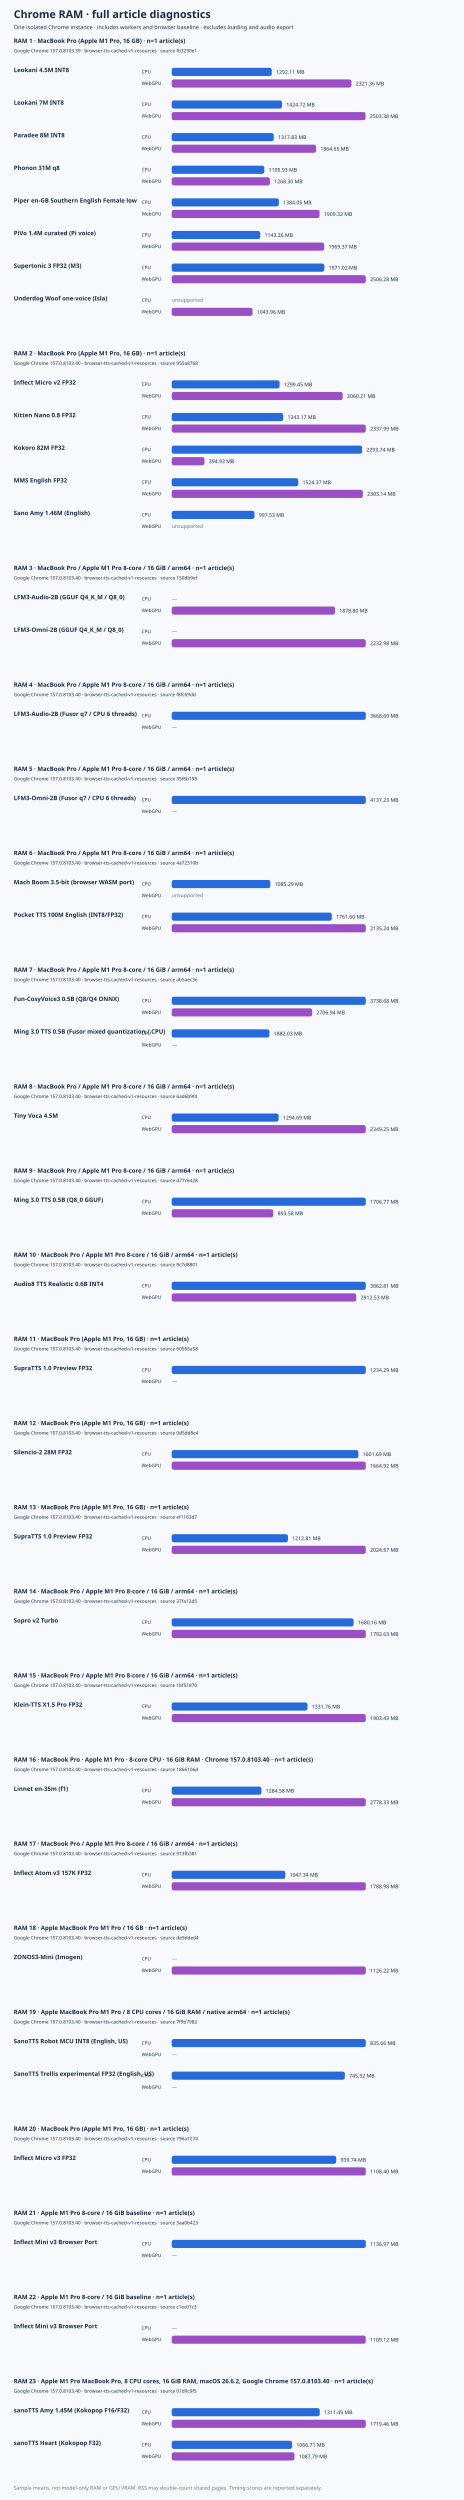
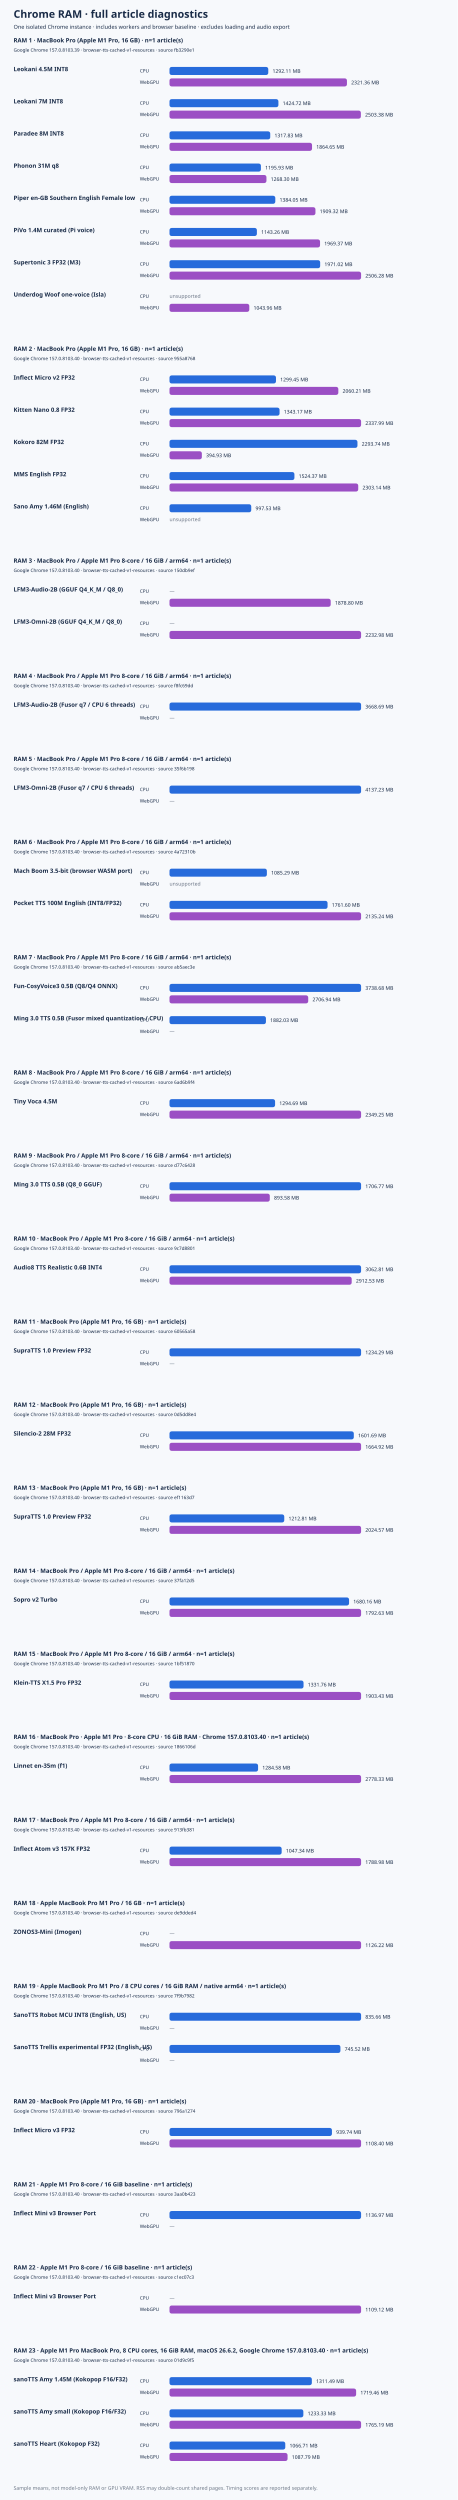
- <svg xmlns="http://www.w3.org/2000/svg" width="1080" height="5824" viewBox="0 0 1080 5824" role="img" aria-labelledby="title desc">
+ <svg xmlns="http://www.w3.org/2000/svg" width="1080" height="5900" viewBox="0 0 1080 5900" role="img" aria-labelledby="title desc">
  <rect width="100%" height="100%" fill="#f7f9fc" />
  <g font-family="system-ui,sans-serif" fill="#192b47">
    <text x="32" y="42" font-size="25" font-weight="700">Chrome RAM · full article diagnostics</text>
    <text x="32" y="68" font-size="13">One isolated Chrome instance · includes workers and browser baseline · excludes loading and audio export</text>
    <text x="32" y="100" font-size="14" font-weight="700">RAM 1 · MacBook Pro (Apple M1 Pro, 16 GB) · n=1 article(s)</text>
    <text x="32" y="122" font-size="11">Google Chrome 157.0.8103.39 · browser-tts-cached-v1-resources · source fb3290e1</text>
    <text x="32" y="168" font-size="14" font-weight="600">Leokani 4.5M INT8</text>
    <text x="330" y="171" font-size="11">CPU</text>
    <rect x="400" y="158" width="233.12" height="19" rx="5" fill="#276bdb" />
    <text x="643.12" y="172" font-size="12">1292.11 MB</text>
    <text x="330" y="198" font-size="11">WebGPU</text>
    <rect x="400" y="185" width="418.81" height="19" rx="5" fill="#9b4fc4" />
    <text x="828.81" y="199" font-size="12">2321.36 MB</text>
    <text x="32" y="244" font-size="14" font-weight="600">Leokani 7M INT8</text>
    <text x="330" y="247" font-size="11">CPU</text>
    <rect x="400" y="234" width="257.04" height="19" rx="5" fill="#276bdb" />
    <text x="667.04" y="248" font-size="12">1424.72 MB</text>
    <text x="330" y="274" font-size="11">WebGPU</text>
    <rect x="400" y="261" width="451.65" height="19" rx="5" fill="#9b4fc4" />
    <text x="861.65" y="275" font-size="12">2503.38 MB</text>
    <text x="32" y="320" font-size="14" font-weight="600">Paradee 8M INT8</text>
    <text x="330" y="323" font-size="11">CPU</text>
    <rect x="400" y="310" width="237.76" height="19" rx="5" fill="#276bdb" />
    <text x="647.76" y="324" font-size="12">1317.83 MB</text>
    <text x="330" y="350" font-size="11">WebGPU</text>
    <rect x="400" y="337" width="336.41" height="19" rx="5" fill="#9b4fc4" />
    <text x="746.41" y="351" font-size="12">1864.65 MB</text>
    <text x="32" y="396" font-size="14" font-weight="600">Phonon 31M q8</text>
    <text x="330" y="399" font-size="11">CPU</text>
    <rect x="400" y="386" width="215.77" height="19" rx="5" fill="#276bdb" />
    <text x="625.77" y="400" font-size="12">1195.93 MB</text>
    <text x="330" y="426" font-size="11">WebGPU</text>
    <rect x="400" y="413" width="228.82" height="19" rx="5" fill="#9b4fc4" />
    <text x="638.82" y="427" font-size="12">1268.30 MB</text>
    <text x="32" y="472" font-size="14" font-weight="600">Piper en-GB Southern English Female low</text>
    <text x="330" y="475" font-size="11">CPU</text>
    <rect x="400" y="462" width="249.71" height="19" rx="5" fill="#276bdb" />
    <text x="659.71" y="476" font-size="12">1384.05 MB</text>
    <text x="330" y="502" font-size="11">WebGPU</text>
    <rect x="400" y="489" width="344.47" height="19" rx="5" fill="#9b4fc4" />
    <text x="754.47" y="503" font-size="12">1909.32 MB</text>
    <text x="32" y="548" font-size="14" font-weight="600">PiVo 1.4M curated (Pi voice)</text>
    <text x="330" y="551" font-size="11">CPU</text>
    <rect x="400" y="538" width="206.26" height="19" rx="5" fill="#276bdb" />
    <text x="616.26" y="552" font-size="12">1143.26 MB</text>
    <text x="330" y="578" font-size="11">WebGPU</text>
    <rect x="400" y="565" width="355.31" height="19" rx="5" fill="#9b4fc4" />
    <text x="765.31" y="579" font-size="12">1969.37 MB</text>
    <text x="32" y="624" font-size="14" font-weight="600">Supertonic 3 FP32 (M3)</text>
    <text x="330" y="627" font-size="11">CPU</text>
    <rect x="400" y="614" width="355.60" height="19" rx="5" fill="#276bdb" />
    <text x="765.60" y="628" font-size="12">1971.02 MB</text>
    <text x="330" y="654" font-size="11">WebGPU</text>
    <rect x="400" y="641" width="452.17" height="19" rx="5" fill="#9b4fc4" />
    <text x="862.17" y="655" font-size="12">2506.28 MB</text>
    <text x="32" y="700" font-size="14" font-weight="600">Underdog Woof one-voice (Isla)</text>
    <text x="330" y="703" font-size="11">CPU</text>
    <text x="400" y="703" font-size="12" fill="#6c7686">unsupported</text>
    <text x="330" y="730" font-size="11">WebGPU</text>
    <rect x="400" y="717" width="188.35" height="19" rx="5" fill="#9b4fc4" />
    <text x="598.35" y="731" font-size="12">1043.96 MB</text>
    <text x="32" y="828" font-size="14" font-weight="700">RAM 2 · MacBook Pro (Apple M1 Pro, 16 GB) · n=1 article(s)</text>
    <text x="32" y="850" font-size="11">Google Chrome 157.0.8103.40 · browser-tts-cached-v1-resources · source 955a8768</text>
    <text x="32" y="896" font-size="14" font-weight="600">Inflect Micro v2 FP32</text>
    <text x="330" y="899" font-size="11">CPU</text>
    <rect x="400" y="886" width="251.32" height="19" rx="5" fill="#276bdb" />
    <text x="661.32" y="900" font-size="12">1299.45 MB</text>
    <text x="330" y="926" font-size="11">WebGPU</text>
    <rect x="400" y="913" width="398.45" height="19" rx="5" fill="#9b4fc4" />
    <text x="808.45" y="927" font-size="12">2060.21 MB</text>
    <text x="32" y="972" font-size="14" font-weight="600">Kitten Nano 0.8 FP32</text>
    <text x="330" y="975" font-size="11">CPU</text>
    <rect x="400" y="962" width="259.77" height="19" rx="5" fill="#276bdb" />
    <text x="669.77" y="976" font-size="12">1343.17 MB</text>
    <text x="330" y="1002" font-size="11">WebGPU</text>
    <rect x="400" y="989" width="452.17" height="19" rx="5" fill="#9b4fc4" />
    <text x="862.17" y="1003" font-size="12">2337.99 MB</text>
    <text x="32" y="1048" font-size="14" font-weight="600">Kokoro 82M FP32</text>
    <text x="330" y="1051" font-size="11">CPU</text>
    <rect x="400" y="1038" width="443.61" height="19" rx="5" fill="#276bdb" />
    <text x="853.61" y="1052" font-size="12">2293.74 MB</text>
    <text x="330" y="1078" font-size="11">WebGPU</text>
    <rect x="400" y="1065" width="76.38" height="19" rx="5" fill="#9b4fc4" />
    <text x="486.38" y="1079" font-size="12">394.93 MB</text>
    <text x="32" y="1124" font-size="14" font-weight="600">MMS English FP32</text>
    <text x="330" y="1127" font-size="11">CPU</text>
    <rect x="400" y="1114" width="294.82" height="19" rx="5" fill="#276bdb" />
    <text x="704.82" y="1128" font-size="12">1524.37 MB</text>
    <text x="330" y="1154" font-size="11">WebGPU</text>
    <rect x="400" y="1141" width="445.43" height="19" rx="5" fill="#9b4fc4" />
    <text x="855.43" y="1155" font-size="12">2303.14 MB</text>
    <text x="32" y="1200" font-size="14" font-weight="600">Sano Amy 1.46M (English)</text>
    <text x="330" y="1203" font-size="11">CPU</text>
    <rect x="400" y="1190" width="192.92" height="19" rx="5" fill="#276bdb" />
    <text x="602.92" y="1204" font-size="12">997.53 MB</text>
    <text x="330" y="1230" font-size="11">WebGPU</text>
    <text x="400" y="1230" font-size="12" fill="#6c7686">unsupported</text>
    <text x="32" y="1328" font-size="14" font-weight="700">RAM 3 · MacBook Pro / Apple M1 Pro 8-core / 16 GiB / arm64 · n=1 article(s)</text>
    <text x="32" y="1350" font-size="11">Google Chrome 157.0.8103.40 · browser-tts-cached-v1-resources · source 150db9ef</text>
    <text x="32" y="1396" font-size="14" font-weight="600">LFM3-Audio-2B (GGUF Q4_K_M / Q8_0)</text>
    <text x="330" y="1399" font-size="11">CPU</text>
    <text x="400" y="1399" font-size="12" fill="#6c7686">—</text>
    <text x="330" y="1426" font-size="11">WebGPU</text>
    <rect x="400" y="1413" width="380.45" height="19" rx="5" fill="#9b4fc4" />
    <text x="790.45" y="1427" font-size="12">1878.80 MB</text>
    <text x="32" y="1472" font-size="14" font-weight="600">LFM3-Omni-2B (GGUF Q4_K_M / Q8_0)</text>
    <text x="330" y="1475" font-size="11">CPU</text>
    <text x="400" y="1475" font-size="12" fill="#6c7686">—</text>
    <text x="330" y="1502" font-size="11">WebGPU</text>
    <rect x="400" y="1489" width="452.17" height="19" rx="5" fill="#9b4fc4" />
    <text x="862.17" y="1503" font-size="12">2232.98 MB</text>
    <text x="32" y="1600" font-size="14" font-weight="700">RAM 4 · MacBook Pro / Apple M1 Pro 8-core / 16 GiB / arm64 · n=1 article(s)</text>
    <text x="32" y="1622" font-size="11">Google Chrome 157.0.8103.40 · browser-tts-cached-v1-resources · source f8fc69dd</text>
    <text x="32" y="1668" font-size="14" font-weight="600">LFM3-Audio-2B (Fusor q7 / CPU 6 threads)</text>
    <text x="330" y="1671" font-size="11">CPU</text>
    <rect x="400" y="1658" width="452.17" height="19" rx="5" fill="#276bdb" />
    <text x="862.17" y="1672" font-size="12">3668.69 MB</text>
    <text x="330" y="1698" font-size="11">WebGPU</text>
    <text x="400" y="1698" font-size="12" fill="#6c7686">—</text>
    <text x="32" y="1796" font-size="14" font-weight="700">RAM 5 · MacBook Pro / Apple M1 Pro 8-core / 16 GiB / arm64 · n=1 article(s)</text>
    <text x="32" y="1818" font-size="11">Google Chrome 157.0.8103.40 · browser-tts-cached-v1-resources · source 35f6b198</text>
    <text x="32" y="1864" font-size="14" font-weight="600">LFM3-Omni-2B (Fusor q7 / CPU 6 threads)</text>
    <text x="330" y="1867" font-size="11">CPU</text>
    <rect x="400" y="1854" width="452.17" height="19" rx="5" fill="#276bdb" />
    <text x="862.17" y="1868" font-size="12">4137.23 MB</text>
    <text x="330" y="1894" font-size="11">WebGPU</text>
    <text x="400" y="1894" font-size="12" fill="#6c7686">—</text>
    <text x="32" y="1992" font-size="14" font-weight="700">RAM 6 · MacBook Pro / Apple M1 Pro 8-core / 16 GiB / arm64 · n=1 article(s)</text>
    <text x="32" y="2014" font-size="11">Google Chrome 157.0.8103.40 · browser-tts-cached-v1-resources · source 4a72310b</text>
    <text x="32" y="2060" font-size="14" font-weight="600">Mach Boom 3.5-bit (browser WASM port)</text>
    <text x="330" y="2063" font-size="11">CPU</text>
    <rect x="400" y="2050" width="229.83" height="19" rx="5" fill="#276bdb" />
    <text x="639.83" y="2064" font-size="12">1085.29 MB</text>
    <text x="330" y="2090" font-size="11">WebGPU</text>
    <text x="400" y="2090" font-size="12" fill="#6c7686">unsupported</text>
    <text x="32" y="2136" font-size="14" font-weight="600">Pocket TTS 100M English (INT8/FP32)</text>
    <text x="330" y="2139" font-size="11">CPU</text>
    <rect x="400" y="2126" width="373.05" height="19" rx="5" fill="#276bdb" />
    <text x="783.05" y="2140" font-size="12">1761.60 MB</text>
    <text x="330" y="2166" font-size="11">WebGPU</text>
    <rect x="400" y="2153" width="452.17" height="19" rx="5" fill="#9b4fc4" />
    <text x="862.17" y="2167" font-size="12">2135.24 MB</text>
    <text x="32" y="2264" font-size="14" font-weight="700">RAM 7 · MacBook Pro / Apple M1 Pro 8-core / 16 GiB / arm64 · n=1 article(s)</text>
    <text x="32" y="2286" font-size="11">Google Chrome 157.0.8103.40 · browser-tts-cached-v1-resources · source ab5aec3e</text>
    <text x="32" y="2332" font-size="14" font-weight="600">Fun-CosyVoice3 0.5B (Q8/Q4 ONNX)</text>
    <text x="330" y="2335" font-size="11">CPU</text>
    <rect x="400" y="2322" width="452.17" height="19" rx="5" fill="#276bdb" />
    <text x="862.17" y="2336" font-size="12">3738.68 MB</text>
    <text x="330" y="2362" font-size="11">WebGPU</text>
    <rect x="400" y="2349" width="327.39" height="19" rx="5" fill="#9b4fc4" />
    <text x="737.39" y="2363" font-size="12">2706.94 MB</text>
    <text x="32" y="2408" font-size="14" font-weight="600">Ming 3.0 TTS 0.5B (Fusor mixed quantization / CPU)</text>
    <text x="330" y="2411" font-size="11">CPU</text>
    <rect x="400" y="2398" width="227.62" height="19" rx="5" fill="#276bdb" />
    <text x="637.62" y="2412" font-size="12">1882.03 MB</text>
    <text x="330" y="2438" font-size="11">WebGPU</text>
    <text x="400" y="2438" font-size="12" fill="#6c7686">—</text>
    <text x="32" y="2536" font-size="14" font-weight="700">RAM 8 · MacBook Pro / Apple M1 Pro 8-core / 16 GiB / arm64 · n=1 article(s)</text>
    <text x="32" y="2558" font-size="11">Google Chrome 157.0.8103.40 · browser-tts-cached-v1-resources · source 6ad6b9f4</text>
    <text x="32" y="2604" font-size="14" font-weight="600">Tiny Voca 4.5M</text>
    <text x="330" y="2607" font-size="11">CPU</text>
    <rect x="400" y="2594" width="249.20" height="19" rx="5" fill="#276bdb" />
    <text x="659.20" y="2608" font-size="12">1294.69 MB</text>
    <text x="330" y="2634" font-size="11">WebGPU</text>
    <rect x="400" y="2621" width="452.17" height="19" rx="5" fill="#9b4fc4" />
    <text x="862.17" y="2635" font-size="12">2349.25 MB</text>
    <text x="32" y="2732" font-size="14" font-weight="700">RAM 9 · MacBook Pro / Apple M1 Pro 8-core / 16 GiB / arm64 · n=1 article(s)</text>
    <text x="32" y="2754" font-size="11">Google Chrome 157.0.8103.40 · browser-tts-cached-v1-resources · source d77c6428</text>
    <text x="32" y="2800" font-size="14" font-weight="600">Ming 3.0 TTS 0.5B (Q8_0 GGUF)</text>
    <text x="330" y="2803" font-size="11">CPU</text>
    <rect x="400" y="2790" width="452.17" height="19" rx="5" fill="#276bdb" />
    <text x="862.17" y="2804" font-size="12">1706.77 MB</text>
    <text x="330" y="2830" font-size="11">WebGPU</text>
    <rect x="400" y="2817" width="236.74" height="19" rx="5" fill="#9b4fc4" />
    <text x="646.74" y="2831" font-size="12">893.58 MB</text>
    <text x="32" y="2928" font-size="14" font-weight="700">RAM 10 · MacBook Pro / Apple M1 Pro 8-core / 16 GiB / arm64 · n=1 article(s)</text>
    <text x="32" y="2950" font-size="11">Google Chrome 157.0.8103.40 · browser-tts-cached-v1-resources · source 9c7d8801</text>
    <text x="32" y="2996" font-size="14" font-weight="600">Audio8 TTS Realistic 0.6B INT4</text>
    <text x="330" y="2999" font-size="11">CPU</text>
    <rect x="400" y="2986" width="452.17" height="19" rx="5" fill="#276bdb" />
    <text x="862.17" y="3000" font-size="12">3062.81 MB</text>
    <text x="330" y="3026" font-size="11">WebGPU</text>
    <rect x="400" y="3013" width="429.99" height="19" rx="5" fill="#9b4fc4" />
    <text x="839.99" y="3027" font-size="12">2912.53 MB</text>
    <text x="32" y="3124" font-size="14" font-weight="700">RAM 11 · MacBook Pro (Apple M1 Pro, 16 GB) · n=1 article(s)</text>
    <text x="32" y="3146" font-size="11">Google Chrome 157.0.8103.40 · browser-tts-cached-v1-resources · source 60565a58</text>
    <text x="32" y="3192" font-size="14" font-weight="600">SupraTTS 1.0 Preview FP32</text>
    <text x="330" y="3195" font-size="11">CPU</text>
    <rect x="400" y="3182" width="452.17" height="19" rx="5" fill="#276bdb" />
    <text x="862.17" y="3196" font-size="12">1234.29 MB</text>
    <text x="330" y="3222" font-size="11">WebGPU</text>
    <text x="400" y="3222" font-size="12" fill="#6c7686">—</text>
    <text x="32" y="3320" font-size="14" font-weight="700">RAM 12 · MacBook Pro (Apple M1 Pro, 16 GB) · n=1 article(s)</text>
    <text x="32" y="3342" font-size="11">Google Chrome 157.0.8103.40 · browser-tts-cached-v1-resources · source 0d5dd8e4</text>
    <text x="32" y="3388" font-size="14" font-weight="600">Silencio-2 28M FP32</text>
    <text x="330" y="3391" font-size="11">CPU</text>
    <rect x="400" y="3378" width="435.00" height="19" rx="5" fill="#276bdb" />
    <text x="845.00" y="3392" font-size="12">1601.69 MB</text>
    <text x="330" y="3418" font-size="11">WebGPU</text>
    <rect x="400" y="3405" width="452.17" height="19" rx="5" fill="#9b4fc4" />
    <text x="862.17" y="3419" font-size="12">1664.92 MB</text>
    <text x="32" y="3516" font-size="14" font-weight="700">RAM 13 · MacBook Pro (Apple M1 Pro, 16 GB) · n=1 article(s)</text>
    <text x="32" y="3538" font-size="11">Google Chrome 157.0.8103.40 · browser-tts-cached-v1-resources · source ef1163d7</text>
    <text x="32" y="3584" font-size="14" font-weight="600">SupraTTS 1.0 Preview FP32</text>
    <text x="330" y="3587" font-size="11">CPU</text>
    <rect x="400" y="3574" width="270.87" height="19" rx="5" fill="#276bdb" />
    <text x="680.87" y="3588" font-size="12">1212.81 MB</text>
    <text x="330" y="3614" font-size="11">WebGPU</text>
    <rect x="400" y="3601" width="452.17" height="19" rx="5" fill="#9b4fc4" />
    <text x="862.17" y="3615" font-size="12">2024.57 MB</text>
    <text x="32" y="3712" font-size="14" font-weight="700">RAM 14 · MacBook Pro / Apple M1 Pro 8-core / 16 GiB / arm64 · n=1 article(s)</text>
    <text x="32" y="3734" font-size="11">Google Chrome 157.0.8103.40 · browser-tts-cached-v1-resources · source 37fa12d5</text>
    <text x="32" y="3780" font-size="14" font-weight="600">Sopro v2 Turbo</text>
    <text x="330" y="3783" font-size="11">CPU</text>
    <rect x="400" y="3770" width="423.80" height="19" rx="5" fill="#276bdb" />
    <text x="833.80" y="3784" font-size="12">1680.16 MB</text>
    <text x="330" y="3810" font-size="11">WebGPU</text>
    <rect x="400" y="3797" width="452.17" height="19" rx="5" fill="#9b4fc4" />
    <text x="862.17" y="3811" font-size="12">1792.63 MB</text>
    <text x="32" y="3908" font-size="14" font-weight="700">RAM 15 · MacBook Pro / Apple M1 Pro 8-core / 16 GiB / arm64 · n=1 article(s)</text>
    <text x="32" y="3930" font-size="11">Google Chrome 157.0.8103.40 · browser-tts-cached-v1-resources · source 1bf51870</text>
    <text x="32" y="3976" font-size="14" font-weight="600">Klein-TTS X1.5 Pro FP32</text>
    <text x="330" y="3979" font-size="11">CPU</text>
    <rect x="400" y="3966" width="316.37" height="19" rx="5" fill="#276bdb" />
    <text x="726.37" y="3980" font-size="12">1331.76 MB</text>
    <text x="330" y="4006" font-size="11">WebGPU</text>
    <rect x="400" y="3993" width="452.17" height="19" rx="5" fill="#9b4fc4" />
    <text x="862.17" y="4007" font-size="12">1903.43 MB</text>
    <text x="32" y="4104" font-size="14" font-weight="700">RAM 16 · MacBook Pro · Apple M1 Pro · 8-core CPU · 16 GiB RAM · Chrome 157.0.8103.40 · n=1 article(s)</text>
    <text x="32" y="4126" font-size="11">Google Chrome 157.0.8103.40 · browser-tts-cached-v1-resources · source 1866106d</text>
    <text x="32" y="4172" font-size="14" font-weight="600">Linnet en-35m (f1)</text>
    <text x="330" y="4175" font-size="11">CPU</text>
    <rect x="400" y="4162" width="209.07" height="19" rx="5" fill="#276bdb" />
    <text x="619.07" y="4176" font-size="12">1284.58 MB</text>
    <text x="330" y="4202" font-size="11">WebGPU</text>
    <rect x="400" y="4189" width="452.17" height="19" rx="5" fill="#9b4fc4" />
    <text x="862.17" y="4203" font-size="12">2778.33 MB</text>
    <text x="32" y="4300" font-size="14" font-weight="700">RAM 17 · MacBook Pro / Apple M1 Pro 8-core / 16 GiB / arm64 · n=1 article(s)</text>
    <text x="32" y="4322" font-size="11">Google Chrome 157.0.8103.40 · browser-tts-cached-v1-resources · source 913fb381</text>
    <text x="32" y="4368" font-size="14" font-weight="600">Inflect Atom v3 157K FP32</text>
    <text x="330" y="4371" font-size="11">CPU</text>
    <rect x="400" y="4358" width="264.72" height="19" rx="5" fill="#276bdb" />
    <text x="674.72" y="4372" font-size="12">1047.34 MB</text>
    <text x="330" y="4398" font-size="11">WebGPU</text>
    <rect x="400" y="4385" width="452.17" height="19" rx="5" fill="#9b4fc4" />
    <text x="862.17" y="4399" font-size="12">1788.98 MB</text>
    <text x="32" y="4496" font-size="14" font-weight="700">RAM 18 · Apple MacBook Pro M1 Pro / 16 GB · n=1 article(s)</text>
    <text x="32" y="4518" font-size="11">Google Chrome 157.0.8103.40 · browser-tts-cached-v1-resources · source de9dded4</text>
    <text x="32" y="4564" font-size="14" font-weight="600">ZONOS3-Mini (Imogen)</text>
    <text x="330" y="4567" font-size="11">CPU</text>
    <text x="400" y="4567" font-size="12" fill="#6c7686">—</text>
    <text x="330" y="4594" font-size="11">WebGPU</text>
    <rect x="400" y="4581" width="452.17" height="19" rx="5" fill="#9b4fc4" />
    <text x="862.17" y="4595" font-size="12">1126.22 MB</text>
    <text x="32" y="4692" font-size="14" font-weight="700">RAM 19 · Apple MacBook Pro M1 Pro / 8 CPU cores / 16 GiB RAM / native arm64 · n=1 article(s)</text>
    <text x="32" y="4714" font-size="11">Google Chrome 157.0.8103.40 · browser-tts-cached-v1-resources · source 7f9b7982</text>
    <text x="32" y="4760" font-size="14" font-weight="600">SanoTTS Robot MCU INT8 (English, US)</text>
    <text x="330" y="4763" font-size="11">CPU</text>
    <rect x="400" y="4750" width="452.17" height="19" rx="5" fill="#276bdb" />
    <text x="862.17" y="4764" font-size="12">835.66 MB</text>
    <text x="330" y="4790" font-size="11">WebGPU</text>
    <text x="400" y="4790" font-size="12" fill="#6c7686">—</text>
    <text x="32" y="4836" font-size="14" font-weight="600">SanoTTS Trellis experimental FP32 (English, US)</text>
    <text x="330" y="4839" font-size="11">CPU</text>
    <rect x="400" y="4826" width="403.40" height="19" rx="5" fill="#276bdb" />
    <text x="813.40" y="4840" font-size="12">745.52 MB</text>
    <text x="330" y="4866" font-size="11">WebGPU</text>
    <text x="400" y="4866" font-size="12" fill="#6c7686">—</text>
    <text x="32" y="4964" font-size="14" font-weight="700">RAM 20 · MacBook Pro (Apple M1 Pro, 16 GB) · n=1 article(s)</text>
    <text x="32" y="4986" font-size="11">Google Chrome 157.0.8103.40 · browser-tts-cached-v1-resources · source 796a1274</text>
    <text x="32" y="5032" font-size="14" font-weight="600">Inflect Micro v3 FP32</text>
    <text x="330" y="5035" font-size="11">CPU</text>
    <rect x="400" y="5022" width="383.37" height="19" rx="5" fill="#276bdb" />
    <text x="793.37" y="5036" font-size="12">939.74 MB</text>
    <text x="330" y="5062" font-size="11">WebGPU</text>
    <rect x="400" y="5049" width="452.17" height="19" rx="5" fill="#9b4fc4" />
    <text x="862.17" y="5063" font-size="12">1108.40 MB</text>
    <text x="32" y="5160" font-size="14" font-weight="700">RAM 21 · Apple M1 Pro 8-core / 16 GiB baseline · n=1 article(s)</text>
    <text x="32" y="5182" font-size="11">Google Chrome 157.0.8103.40 · browser-tts-cached-v1-resources · source 3aa0b423</text>
    <text x="32" y="5228" font-size="14" font-weight="600">Inflect Mini v3 Browser Port</text>
    <text x="330" y="5231" font-size="11">CPU</text>
    <rect x="400" y="5218" width="452.17" height="19" rx="5" fill="#276bdb" />
    <text x="862.17" y="5232" font-size="12">1136.97 MB</text>
    <text x="330" y="5258" font-size="11">WebGPU</text>
    <text x="400" y="5258" font-size="12" fill="#6c7686">—</text>
    <text x="32" y="5356" font-size="14" font-weight="700">RAM 22 · Apple M1 Pro 8-core / 16 GiB baseline · n=1 article(s)</text>
    <text x="32" y="5378" font-size="11">Google Chrome 157.0.8103.40 · browser-tts-cached-v1-resources · source c1ec07c3</text>
    <text x="32" y="5424" font-size="14" font-weight="600">Inflect Mini v3 Browser Port</text>
    <text x="330" y="5427" font-size="11">CPU</text>
    <text x="400" y="5427" font-size="12" fill="#6c7686">—</text>
    <text x="330" y="5454" font-size="11">WebGPU</text>
    <rect x="400" y="5441" width="452.17" height="19" rx="5" fill="#9b4fc4" />
    <text x="862.17" y="5455" font-size="12">1109.12 MB</text>
    <text x="32" y="5552" font-size="14" font-weight="700">RAM 23 · Apple M1 Pro MacBook Pro, 8 CPU cores, 16 GiB RAM, macOS 26.6.2, Google Chrome 157.0.8103.40 · n=1 article(s)</text>
    <text x="32" y="5574" font-size="11">Google Chrome 157.0.8103.40 · browser-tts-cached-v1-resources · source 01d9c9f5</text>
    <text x="32" y="5620" font-size="14" font-weight="600">sanoTTS Amy 1.45M (Kokopop F16/F32)</text>
    <text x="330" y="5623" font-size="11">CPU</text>
-     <rect x="400" y="5610" width="344.89" height="19" rx="5" fill="#276bdb" />
-     <text x="754.89" y="5624" font-size="12">1311.49 MB</text>
+     <rect x="400" y="5610" width="335.95" height="19" rx="5" fill="#276bdb" />
+     <text x="745.95" y="5624" font-size="12">1311.49 MB</text>
    <text x="330" y="5650" font-size="11">WebGPU</text>
-     <rect x="400" y="5637" width="452.17" height="19" rx="5" fill="#9b4fc4" />
-     <text x="862.17" y="5651" font-size="12">1719.46 MB</text>
-     <text x="32" y="5696" font-size="14" font-weight="600">sanoTTS Heart (Kokopop F32)</text>
+     <rect x="400" y="5637" width="440.46" height="19" rx="5" fill="#9b4fc4" />
+     <text x="850.46" y="5651" font-size="12">1719.46 MB</text>
+     <text x="32" y="5696" font-size="14" font-weight="600">sanoTTS Amy small (Kokopop F16/F32)</text>
    <text x="330" y="5699" font-size="11">CPU</text>
-     <rect x="400" y="5686" width="280.52" height="19" rx="5" fill="#276bdb" />
-     <text x="690.52" y="5700" font-size="12">1066.71 MB</text>
+     <rect x="400" y="5686" width="315.93" height="19" rx="5" fill="#276bdb" />
+     <text x="725.93" y="5700" font-size="12">1233.33 MB</text>
    <text x="330" y="5726" font-size="11">WebGPU</text>
-     <rect x="400" y="5713" width="286.06" height="19" rx="5" fill="#9b4fc4" />
-     <text x="696.06" y="5727" font-size="12">1087.79 MB</text>
-     <text x="32" y="5800" font-size="12" fill="#6c7686">Sample means, not model-only RAM or GPU VRAM. RSS may double-count shared pages. Timing scores are reported separately.</text>
+     <rect x="400" y="5713" width="452.17" height="19" rx="5" fill="#9b4fc4" />
+     <text x="862.17" y="5727" font-size="12">1765.19 MB</text>
+     <text x="32" y="5772" font-size="14" font-weight="600">sanoTTS Heart (Kokopop F32)</text>
+     <text x="330" y="5775" font-size="11">CPU</text>
+     <rect x="400" y="5762" width="273.25" height="19" rx="5" fill="#276bdb" />
+     <text x="683.25" y="5776" font-size="12">1066.71 MB</text>
+     <text x="330" y="5802" font-size="11">WebGPU</text>
+     <rect x="400" y="5789" width="278.65" height="19" rx="5" fill="#9b4fc4" />
+     <text x="688.65" y="5803" font-size="12">1087.79 MB</text>
+     <text x="32" y="5876" font-size="12" fill="#6c7686">Sample means, not model-only RAM or GPU VRAM. RSS may double-count shared pages. Timing scores are reported separately.</text>
  </g>
</svg>
